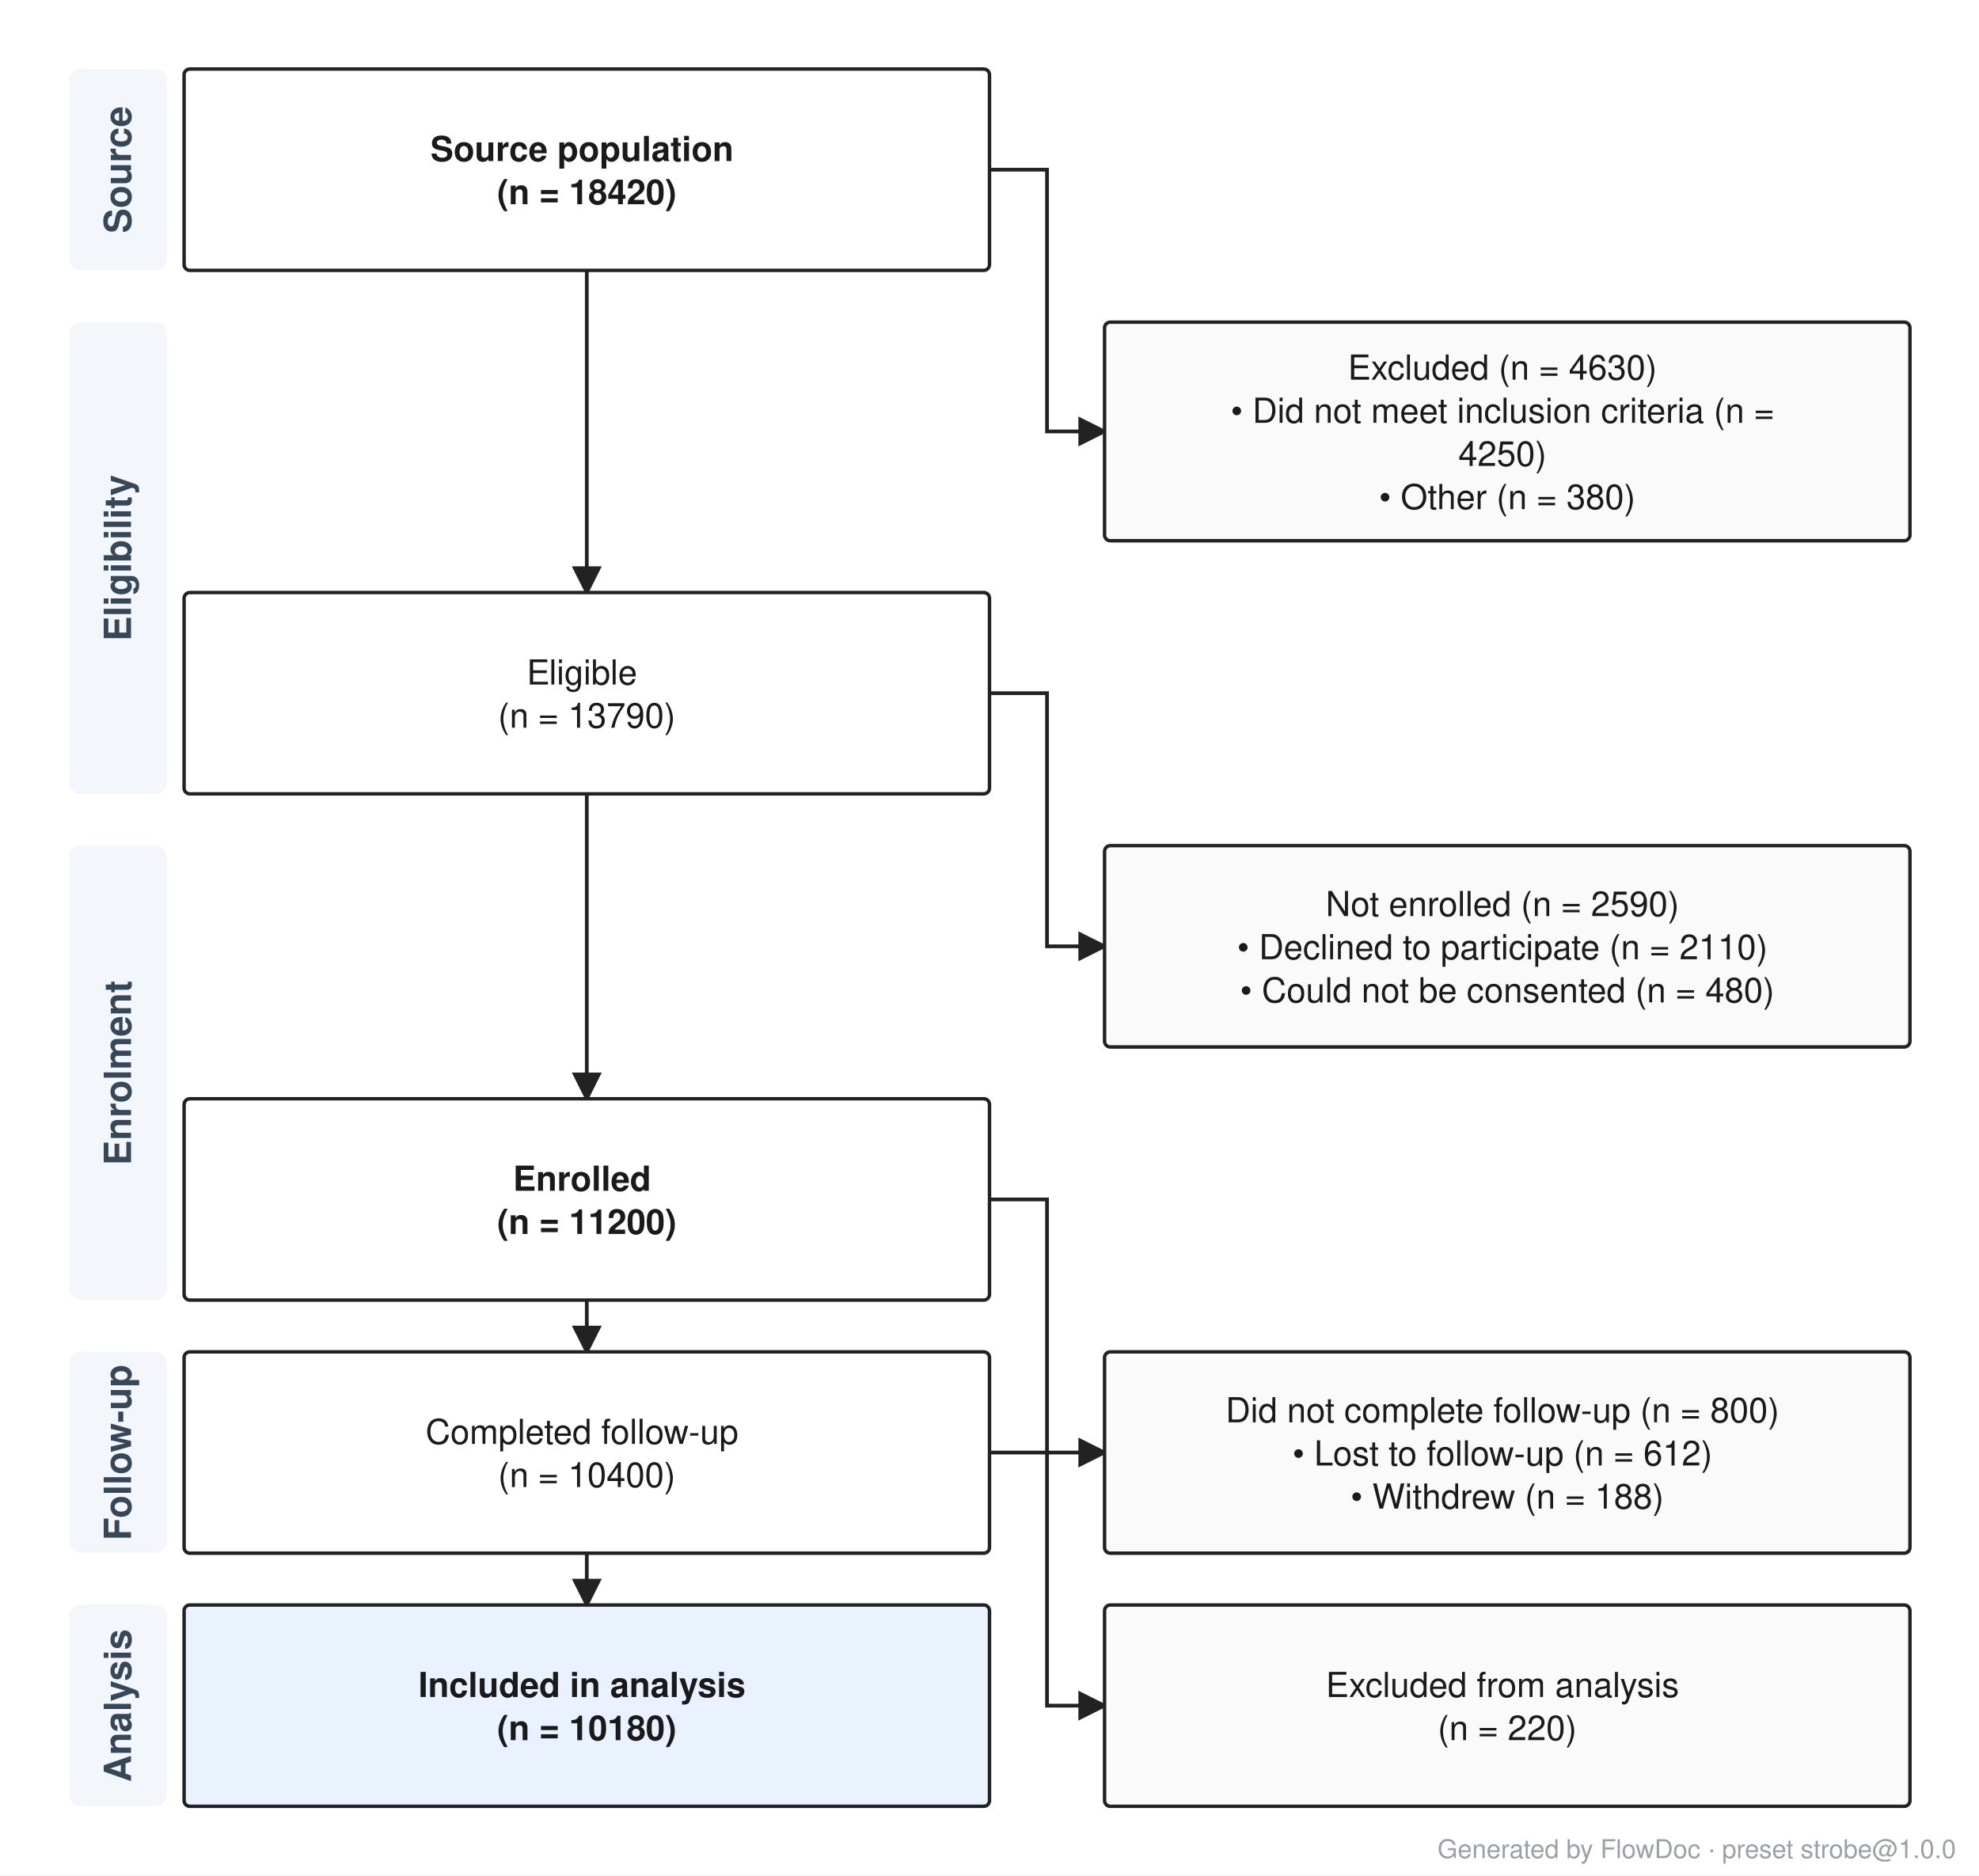
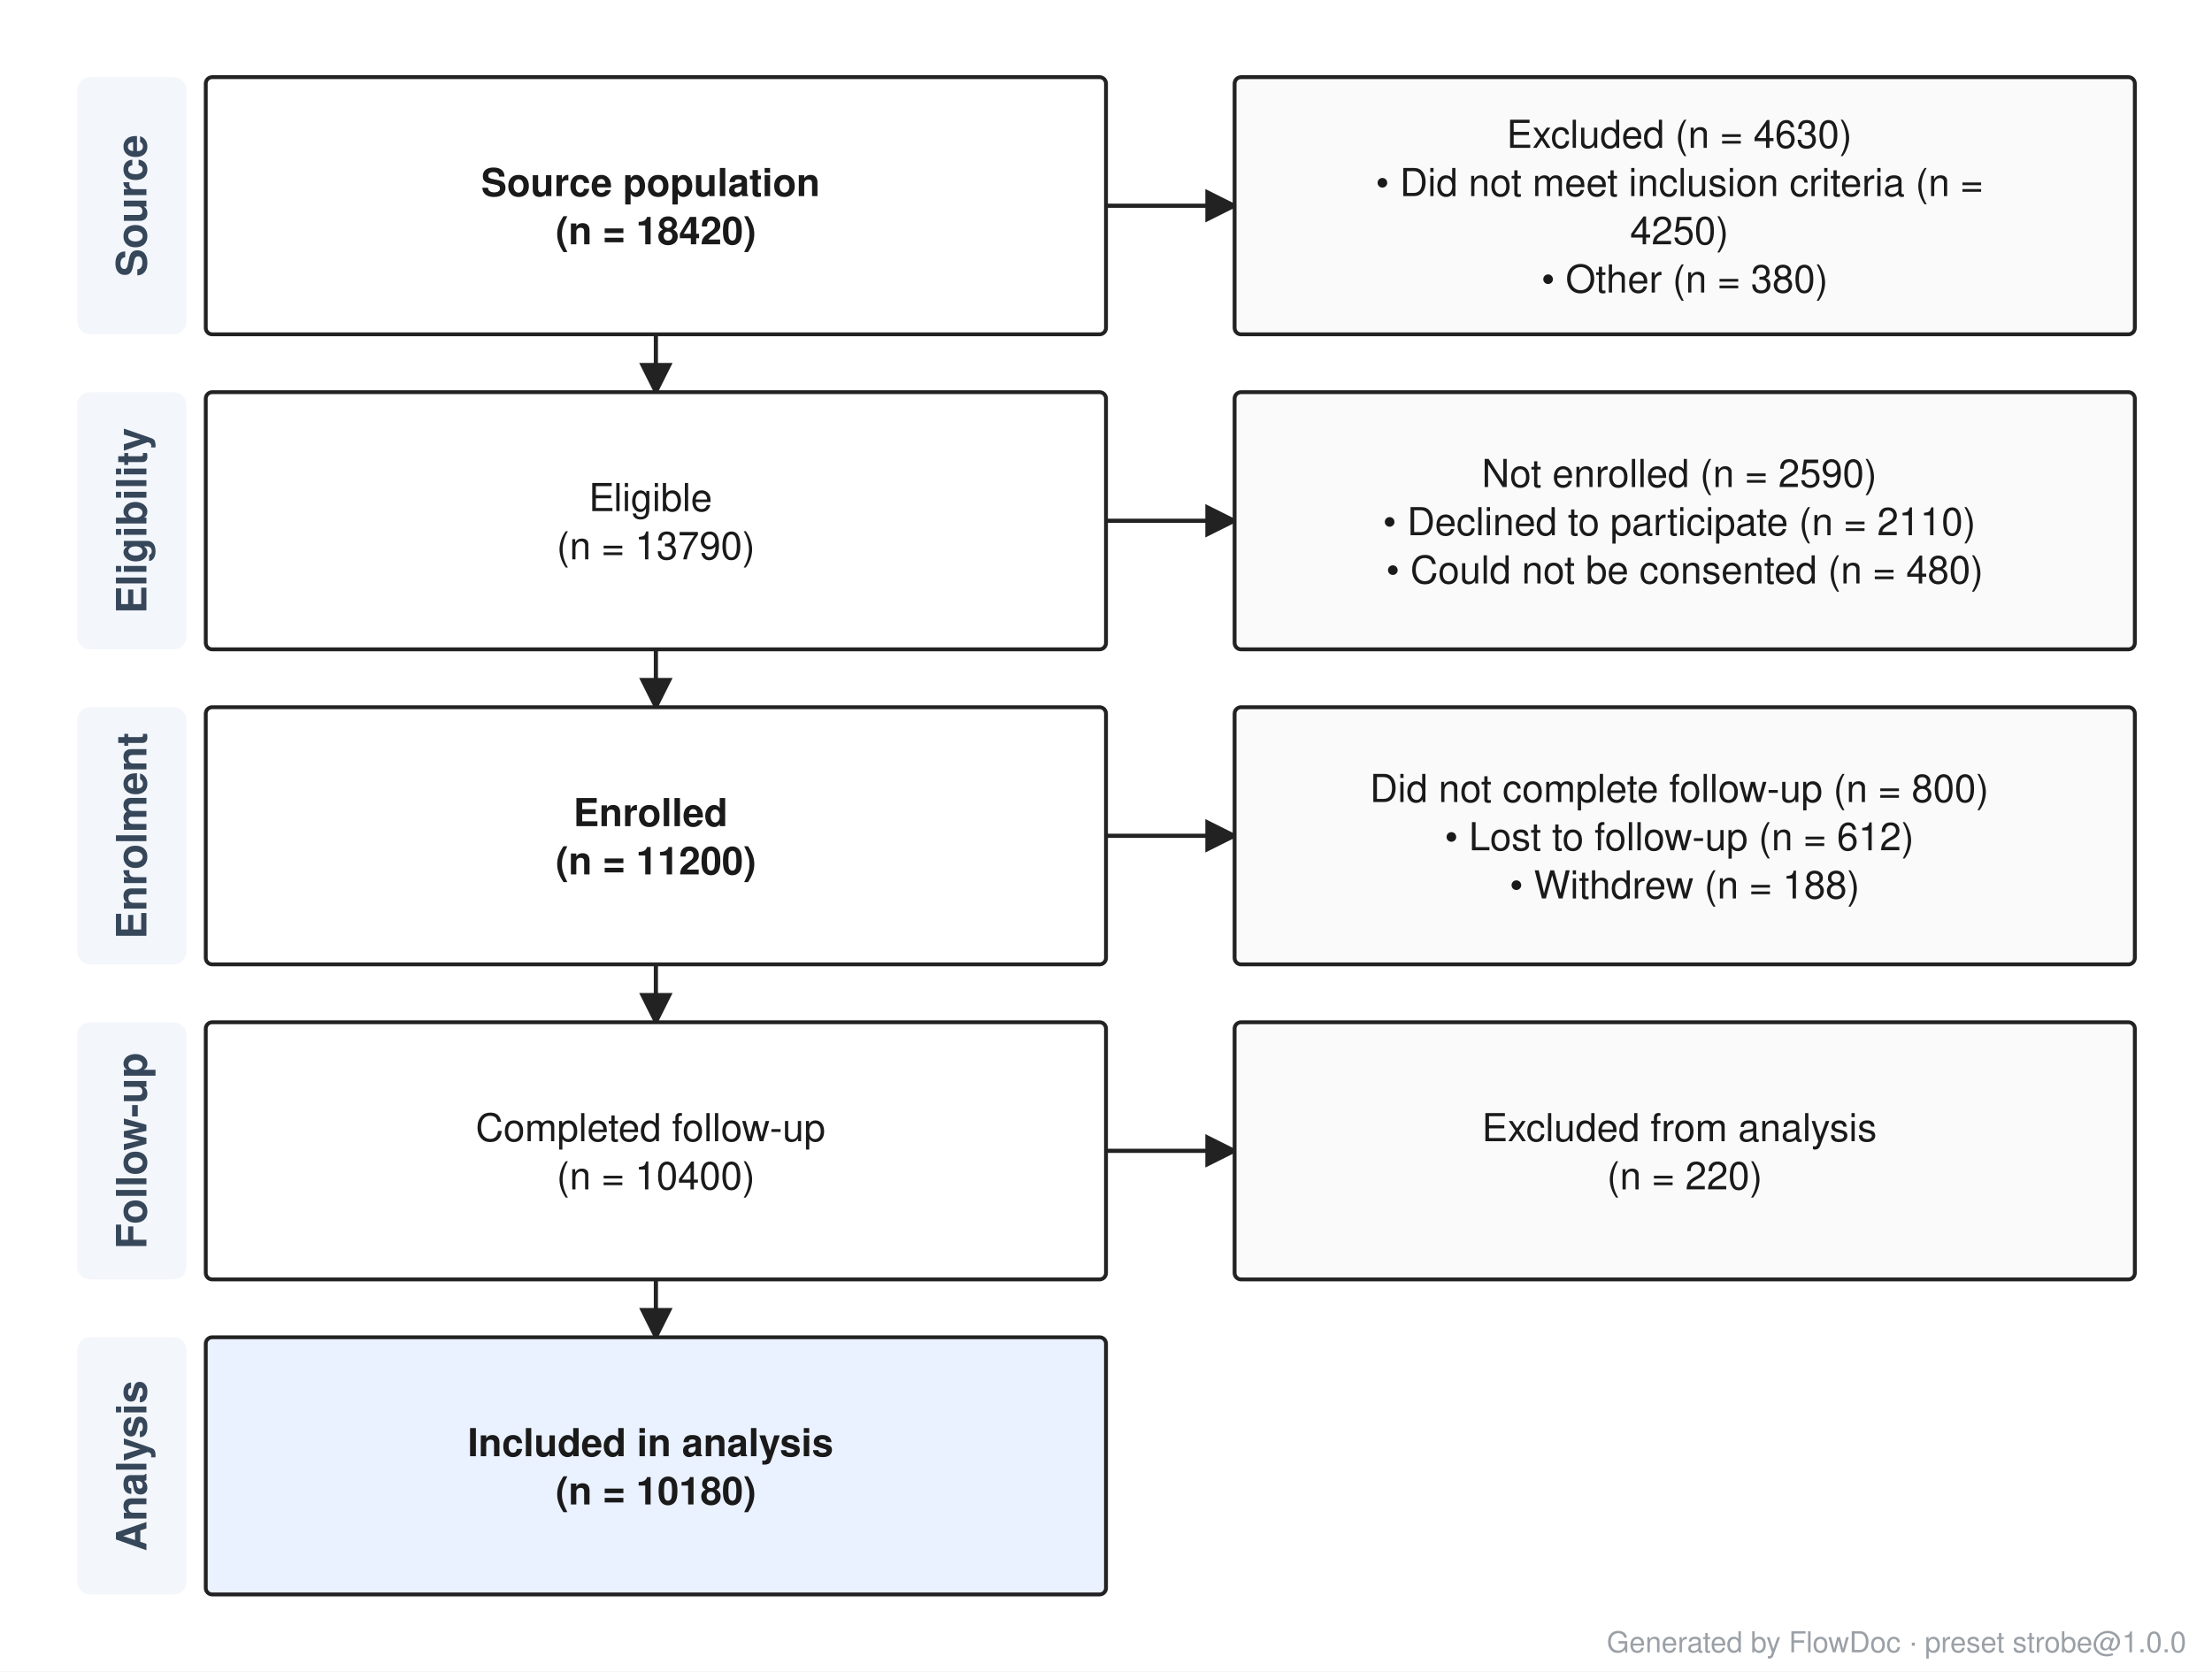
- <svg xmlns="http://www.w3.org/2000/svg" version="1.1" width="688" height="652" viewBox="0 0 688 652" font-family="Helvetica, Arial, 'Noto Sans', 'PingFang TC', sans-serif">
+ <svg xmlns="http://www.w3.org/2000/svg" version="1.1" width="688" height="520" viewBox="0 0 688 520" font-family="Helvetica, Arial, 'Noto Sans', 'PingFang TC', sans-serif">
  <defs>
    <marker id="arrow" viewBox="0 0 8 8" refX="7" refY="4" markerWidth="8" markerHeight="8" orient="auto-start-reverse">
      <path d="M0,0 L8,4 L0,8 Z" fill="#222222" />
    </marker>
  </defs>
-   <rect x="0" y="0" width="688" height="652" fill="#ffffff" />
+   <rect x="0" y="0" width="688" height="520" fill="#ffffff" />
  <g class="section">
-     <rect x="24" y="24" width="34" height="70" fill="#f3f6fb" stroke="none" rx="4" ry="4" />
-     <text x="41" y="59" transform="rotate(-90, 41, 59)" text-anchor="middle" dominant-baseline="middle" font-size="13" font-weight="700" fill="#37475a">Source</text>
+     <rect x="24" y="24" width="34" height="80" fill="#f3f6fb" stroke="none" rx="4" ry="4" />
+     <text x="41" y="64" transform="rotate(-90, 41, 64)" text-anchor="middle" dominant-baseline="middle" font-size="13" font-weight="700" fill="#37475a">Source</text>
  </g>
  <g class="section">
-     <rect x="24" y="112" width="34" height="164" fill="#f3f6fb" stroke="none" rx="4" ry="4" />
-     <text x="41" y="194" transform="rotate(-90, 41, 194)" text-anchor="middle" dominant-baseline="middle" font-size="13" font-weight="700" fill="#37475a">Eligibility</text>
+     <rect x="24" y="122" width="34" height="80" fill="#f3f6fb" stroke="none" rx="4" ry="4" />
+     <text x="41" y="162" transform="rotate(-90, 41, 162)" text-anchor="middle" dominant-baseline="middle" font-size="13" font-weight="700" fill="#37475a">Eligibility</text>
  </g>
  <g class="section">
-     <rect x="24" y="294" width="34" height="158" fill="#f3f6fb" stroke="none" rx="4" ry="4" />
-     <text x="41" y="373" transform="rotate(-90, 41, 373)" text-anchor="middle" dominant-baseline="middle" font-size="13" font-weight="700" fill="#37475a">Enrolment</text>
+     <rect x="24" y="220" width="34" height="80" fill="#f3f6fb" stroke="none" rx="4" ry="4" />
+     <text x="41" y="260" transform="rotate(-90, 41, 260)" text-anchor="middle" dominant-baseline="middle" font-size="13" font-weight="700" fill="#37475a">Enrolment</text>
  </g>
  <g class="section">
-     <rect x="24" y="470" width="34" height="70" fill="#f3f6fb" stroke="none" rx="4" ry="4" />
-     <text x="41" y="505" transform="rotate(-90, 41, 505)" text-anchor="middle" dominant-baseline="middle" font-size="13" font-weight="700" fill="#37475a">Follow-up</text>
+     <rect x="24" y="318" width="34" height="80" fill="#f3f6fb" stroke="none" rx="4" ry="4" />
+     <text x="41" y="358" transform="rotate(-90, 41, 358)" text-anchor="middle" dominant-baseline="middle" font-size="13" font-weight="700" fill="#37475a">Follow-up</text>
  </g>
  <g class="section">
-     <rect x="24" y="558" width="34" height="70" fill="#f3f6fb" stroke="none" rx="4" ry="4" />
-     <text x="41" y="593" transform="rotate(-90, 41, 593)" text-anchor="middle" dominant-baseline="middle" font-size="13" font-weight="700" fill="#37475a">Analysis</text>
+     <rect x="24" y="416" width="34" height="80" fill="#f3f6fb" stroke="none" rx="4" ry="4" />
+     <text x="41" y="456" transform="rotate(-90, 41, 456)" text-anchor="middle" dominant-baseline="middle" font-size="13" font-weight="700" fill="#37475a">Analysis</text>
  </g>
-   <path d="M 344 59 L 364 59 L 364 150 L 384 150" fill="none" stroke="#222222" stroke-width="1.3" marker-end="url(#arrow)" />
-   <path d="M 204 94 L 204 206" fill="none" stroke="#222222" stroke-width="1.3" marker-end="url(#arrow)" />
-   <path d="M 344 241 L 364 241 L 364 329 L 384 329" fill="none" stroke="#222222" stroke-width="1.3" marker-end="url(#arrow)" />
-   <path d="M 204 276 L 204 382" fill="none" stroke="#222222" stroke-width="1.3" marker-end="url(#arrow)" />
-   <path d="M 204 452 L 204 470" fill="none" stroke="#222222" stroke-width="1.3" marker-end="url(#arrow)" />
-   <path d="M 344 417 L 364 417 L 364 505 L 384 505" fill="none" stroke="#222222" stroke-width="1.3" marker-end="url(#arrow)" />
-   <path d="M 204 540 L 204 558" fill="none" stroke="#222222" stroke-width="1.3" marker-end="url(#arrow)" />
-   <path d="M 344 505 L 364 505 L 364 593 L 384 593" fill="none" stroke="#222222" stroke-width="1.3" marker-end="url(#arrow)" />
+   <path d="M 344 64 L 384 64" fill="none" stroke="#222222" stroke-width="1.3" marker-end="url(#arrow)" />
+   <path d="M 204 104 L 204 122" fill="none" stroke="#222222" stroke-width="1.3" marker-end="url(#arrow)" />
+   <path d="M 344 162 L 384 162" fill="none" stroke="#222222" stroke-width="1.3" marker-end="url(#arrow)" />
+   <path d="M 204 202 L 204 220" fill="none" stroke="#222222" stroke-width="1.3" marker-end="url(#arrow)" />
+   <path d="M 344 260 L 384 260" fill="none" stroke="#222222" stroke-width="1.3" marker-end="url(#arrow)" />
+   <path d="M 204 300 L 204 318" fill="none" stroke="#222222" stroke-width="1.3" marker-end="url(#arrow)" />
+   <path d="M 344 358 L 384 358" fill="none" stroke="#222222" stroke-width="1.3" marker-end="url(#arrow)" />
+   <path d="M 204 398 L 204 416" fill="none" stroke="#222222" stroke-width="1.3" marker-end="url(#arrow)" />
  <g class="node" data-id="source">
-     <rect x="64" y="24" width="280" height="70" rx="2" ry="2" fill="#ffffff" stroke="#222222" stroke-width="1.2" />
+     <rect x="64" y="24" width="280" height="80" rx="2" ry="2" fill="#ffffff" stroke="#222222" stroke-width="1.2" />
    <text text-anchor="middle" fill="#1a1a1a" font-size="12" font-weight="700">
-       <tspan x="204" y="56">Source population</tspan>
-       <tspan x="204" y="71">(n = 18420)</tspan>
+       <tspan x="204" y="61">Source population</tspan>
+       <tspan x="204" y="76">(n = 18420)</tspan>
    </text>
  </g>
  <g class="node" data-id="excluded_eligibility">
-     <rect x="384" y="112" width="280" height="76" rx="2" ry="2" fill="#fafafa" stroke="#222222" stroke-width="1.2" />
+     <rect x="384" y="24" width="280" height="80" rx="2" ry="2" fill="#fafafa" stroke="#222222" stroke-width="1.2" />
    <text text-anchor="middle" fill="#1a1a1a" font-size="12">
-       <tspan x="524" y="132">Excluded (n = 4630)</tspan>
-       <tspan x="524" y="147">• Did not meet inclusion criteria (n =</tspan>
-       <tspan x="524" y="162">4250)</tspan>
-       <tspan x="524" y="177">• Other (n = 380)</tspan>
+       <tspan x="524" y="46">Excluded (n = 4630)</tspan>
+       <tspan x="524" y="61">• Did not meet inclusion criteria (n =</tspan>
+       <tspan x="524" y="76">4250)</tspan>
+       <tspan x="524" y="91">• Other (n = 380)</tspan>
    </text>
  </g>
  <g class="node" data-id="eligible">
-     <rect x="64" y="206" width="280" height="70" rx="2" ry="2" fill="#ffffff" stroke="#222222" stroke-width="1.2" />
+     <rect x="64" y="122" width="280" height="80" rx="2" ry="2" fill="#ffffff" stroke="#222222" stroke-width="1.2" />
    <text text-anchor="middle" fill="#1a1a1a" font-size="12">
-       <tspan x="204" y="238">Eligible</tspan>
-       <tspan x="204" y="253">(n = 13790)</tspan>
+       <tspan x="204" y="159">Eligible</tspan>
+       <tspan x="204" y="174">(n = 13790)</tspan>
    </text>
  </g>
  <g class="node" data-id="excluded_consent">
-     <rect x="384" y="294" width="280" height="70" rx="2" ry="2" fill="#fafafa" stroke="#222222" stroke-width="1.2" />
+     <rect x="384" y="122" width="280" height="80" rx="2" ry="2" fill="#fafafa" stroke="#222222" stroke-width="1.2" />
    <text text-anchor="middle" fill="#1a1a1a" font-size="12">
-       <tspan x="524" y="318.5">Not enrolled (n = 2590)</tspan>
-       <tspan x="524" y="333.5">• Declined to participate (n = 2110)</tspan>
-       <tspan x="524" y="348.5">• Could not be consented (n = 480)</tspan>
+       <tspan x="524" y="151.5">Not enrolled (n = 2590)</tspan>
+       <tspan x="524" y="166.5">• Declined to participate (n = 2110)</tspan>
+       <tspan x="524" y="181.5">• Could not be consented (n = 480)</tspan>
    </text>
  </g>
  <g class="node" data-id="enrolled">
-     <rect x="64" y="382" width="280" height="70" rx="2" ry="2" fill="#ffffff" stroke="#222222" stroke-width="1.2" />
+     <rect x="64" y="220" width="280" height="80" rx="2" ry="2" fill="#ffffff" stroke="#222222" stroke-width="1.2" />
    <text text-anchor="middle" fill="#1a1a1a" font-size="12" font-weight="700">
-       <tspan x="204" y="414">Enrolled</tspan>
-       <tspan x="204" y="429">(n = 11200)</tspan>
+       <tspan x="204" y="257">Enrolled</tspan>
+       <tspan x="204" y="272">(n = 11200)</tspan>
    </text>
  </g>
  <g class="node" data-id="lost">
-     <rect x="384" y="470" width="280" height="70" rx="2" ry="2" fill="#fafafa" stroke="#222222" stroke-width="1.2" />
+     <rect x="384" y="220" width="280" height="80" rx="2" ry="2" fill="#fafafa" stroke="#222222" stroke-width="1.2" />
    <text text-anchor="middle" fill="#1a1a1a" font-size="12">
-       <tspan x="524" y="494.5">Did not complete follow-up (n = 800)</tspan>
-       <tspan x="524" y="509.5">• Lost to follow-up (n = 612)</tspan>
-       <tspan x="524" y="524.5">• Withdrew (n = 188)</tspan>
+       <tspan x="524" y="249.5">Did not complete follow-up (n = 800)</tspan>
+       <tspan x="524" y="264.5">• Lost to follow-up (n = 612)</tspan>
+       <tspan x="524" y="279.5">• Withdrew (n = 188)</tspan>
    </text>
  </g>
  <g class="node" data-id="completed">
-     <rect x="64" y="470" width="280" height="70" rx="2" ry="2" fill="#ffffff" stroke="#222222" stroke-width="1.2" />
+     <rect x="64" y="318" width="280" height="80" rx="2" ry="2" fill="#ffffff" stroke="#222222" stroke-width="1.2" />
    <text text-anchor="middle" fill="#1a1a1a" font-size="12">
-       <tspan x="204" y="502">Completed follow-up</tspan>
-       <tspan x="204" y="517">(n = 10400)</tspan>
+       <tspan x="204" y="355">Completed follow-up</tspan>
+       <tspan x="204" y="370">(n = 10400)</tspan>
    </text>
  </g>
  <g class="node" data-id="excluded_analysis">
-     <rect x="384" y="558" width="280" height="70" rx="2" ry="2" fill="#fafafa" stroke="#222222" stroke-width="1.2" />
+     <rect x="384" y="318" width="280" height="80" rx="2" ry="2" fill="#fafafa" stroke="#222222" stroke-width="1.2" />
    <text text-anchor="middle" fill="#1a1a1a" font-size="12">
-       <tspan x="524" y="590">Excluded from analysis</tspan>
-       <tspan x="524" y="605">(n = 220)</tspan>
+       <tspan x="524" y="355">Excluded from analysis</tspan>
+       <tspan x="524" y="370">(n = 220)</tspan>
    </text>
  </g>
  <g class="node" data-id="analysed">
-     <rect x="64" y="558" width="280" height="70" rx="2" ry="2" fill="#eaf1ff" stroke="#222222" stroke-width="1.2" />
+     <rect x="64" y="416" width="280" height="80" rx="2" ry="2" fill="#eaf1ff" stroke="#222222" stroke-width="1.2" />
    <text text-anchor="middle" fill="#1a1a1a" font-size="12" font-weight="700">
-       <tspan x="204" y="590">Included in analysis</tspan>
-       <tspan x="204" y="605">(n = 10180)</tspan>
+       <tspan x="204" y="453">Included in analysis</tspan>
+       <tspan x="204" y="468">(n = 10180)</tspan>
    </text>
  </g>
-   <text x="680" y="646" font-size="9" fill="#9aa0a6" text-anchor="end">Generated by FlowDoc · preset strobe@1.0.0</text>
+   <text x="680" y="514" font-size="9" fill="#9aa0a6" text-anchor="end">Generated by FlowDoc · preset strobe@1.0.0</text>
</svg>
